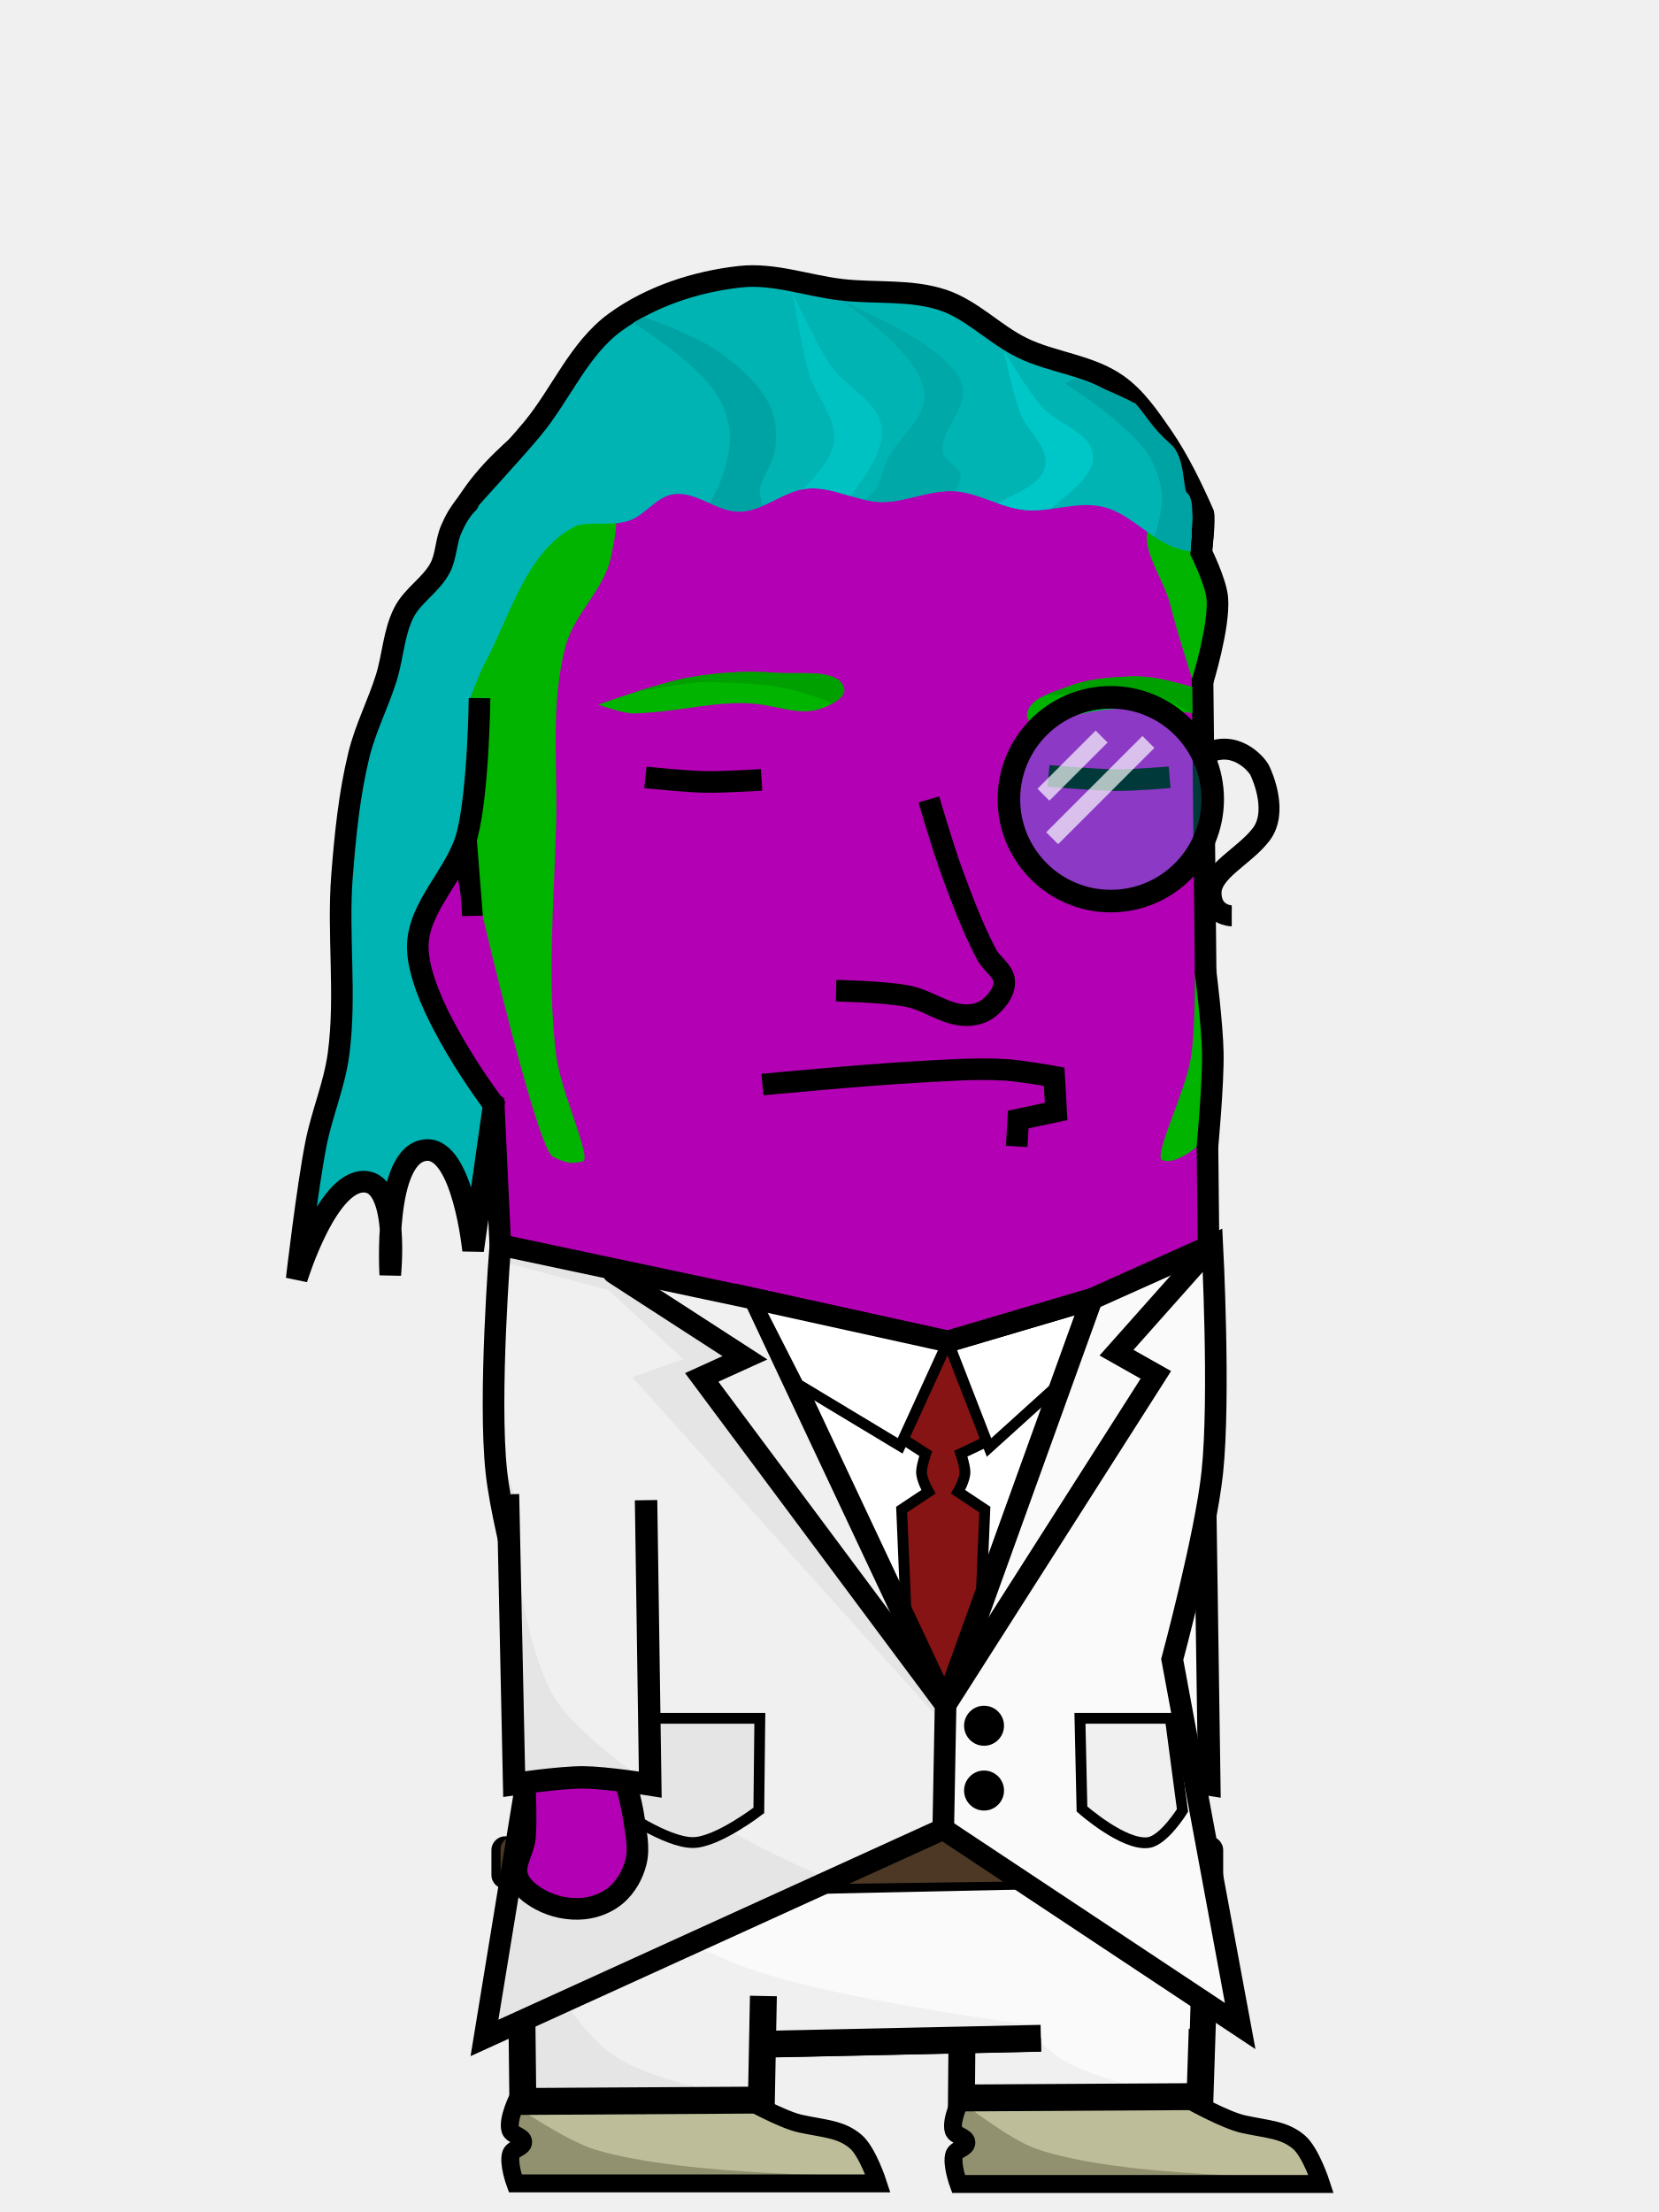
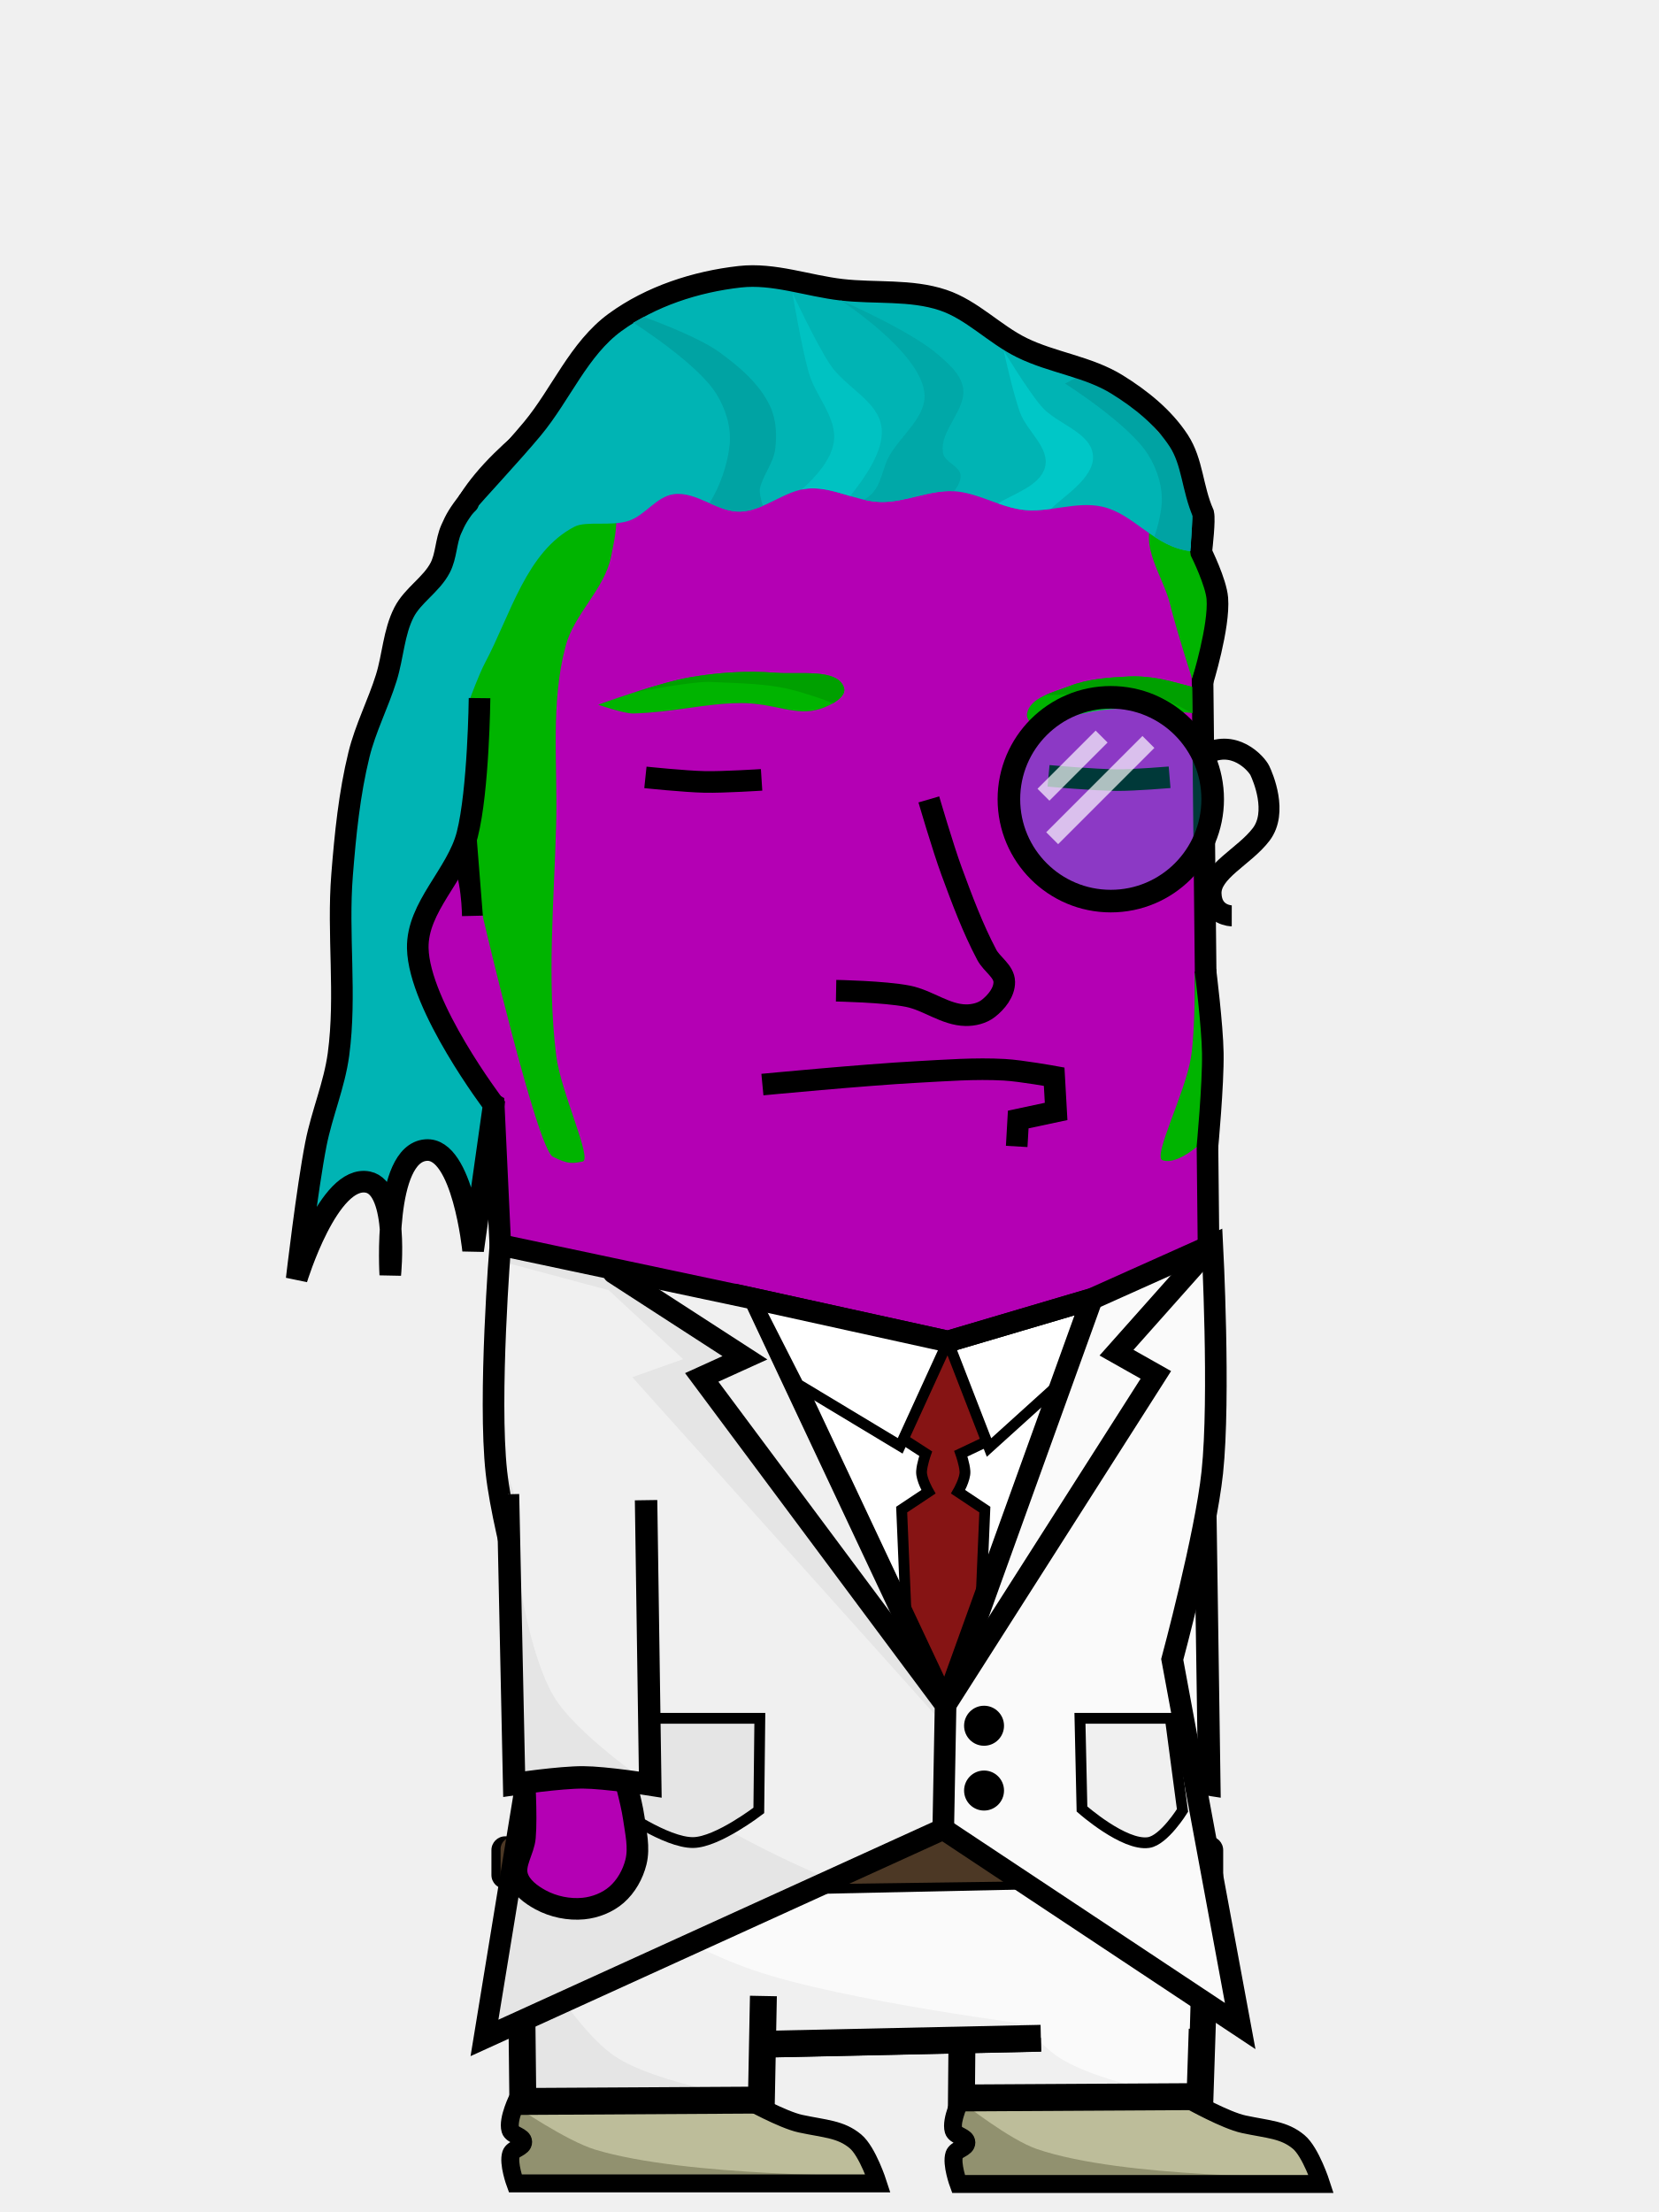
<svg xmlns="http://www.w3.org/2000/svg" width="768" height="1024" viewBox="0 0 203.2 270.933" version="1.1" id="svg8">
  <defs id="defs2" />
  <g id="layer3" style="display:inline;mix-blend-mode:normal">
    <path style="display:inline;fill:#b400b4;fill-opacity:1;stroke:#000000;stroke-width:2.646;stroke-linecap:butt;stroke-linejoin:miter;stroke-miterlimit:4;stroke-dasharray:none;stroke-opacity:1" d="m 144.676,216.625 c 0,0 1.128,3.962 1.418,5.995 0.256,1.798 0.713,3.677 0.277,5.44 -0.374,1.513 -1.208,3 -2.385,4.021 -1.107,0.96 -2.601,1.546 -4.06,1.687 -1.777,0.171 -3.676,-0.224 -5.246,-1.074 -1.182,-0.64 -2.445,-1.581 -2.834,-2.867 -0.47,-1.552 0.781,-3.161 0.925,-4.776 0.236,-2.654 -0.11,-7.994 -0.11,-7.994 z" id="path956-3" />
    <path style="display:inline;fill:#fafafa;fill-opacity:1;stroke:none;stroke-width:2.91;stroke-linecap:butt;stroke-linejoin:miter;stroke-miterlimit:4;stroke-dasharray:none;stroke-opacity:1" d="m 130.695,183.021 0.755,35.496 c 0,0 5.567,-0.725 8.366,-0.714 2.78,0.011 8.305,0.775 8.305,0.775 l -0.513,-34.832" id="path954-7" />
    <path style="display:inline;fill:#f0f0f0;fill-opacity:1;stroke:none;stroke-width:0.265px;stroke-linecap:butt;stroke-linejoin:miter;stroke-opacity:1" d="m 131.45,218.517 -0.755,-35.496 c 0,0 1.626,17.204 5.799,24.475 2.665,4.643 11.627,11.081 11.627,11.081 l -7.548,-1.022 z" id="path1048-6" />
    <path style="display:inline;fill:#4b2c10;fill-opacity:0;stroke:#000000;stroke-width:2.747;stroke-linecap:butt;stroke-linejoin:miter;stroke-miterlimit:4;stroke-dasharray:none;stroke-opacity:1" d="m 130.695,183.021 0.755,35.496 c 0,0 5.623,-0.833 8.454,-0.818 2.755,0.014 8.217,0.879 8.217,0.879 l -0.513,-34.832" id="path966-5" />
  </g>
  <g id="layer1" style="display:inline">
    <path id="path889-7-3" style="display:inline;fill:#b400b4;fill-opacity:0.998;stroke:#000000;stroke-width:2.646;stroke-linecap:butt;stroke-linejoin:miter;stroke-miterlimit:4;stroke-dasharray:none;stroke-opacity:1" d="m 101.53,36.986 c -8.825,-0.006 -16.457,2.137 -24.053,6.754 -6.996,5.578 -15.801,10.919 -20.026,17.542 -0.203,0.8 -0.112,1.714 -0.129,2.573 -0.304,16.104 0.588,48.318 0.588,48.318 -0.026,-1.41 -0.258,-6.793 -2.313,-8.421 -1.315,-1.041 -3.481,-0.779 -5.029,-0.135 -1.802,0.75 -3.289,2.451 -4.013,4.264 -1.571,3.936 -0.877,8.556 -0.056,12.714 0.434,2.196 1.204,4.435 2.58,6.201 2.913,3.736 11.393,8.496 11.393,8.496 l 0.807,17.198 17.74,72.801 h 53.505 l 15.498,-72.801 -0.907,-86.071 c 0.027,-1.139 0.041,-2.619 -0.067,-3.123 -6.272,-7.925 -13.59,-16.092 -21.152,-20.033 -8.668,-4.412 -15.881,-6.269 -24.367,-6.275 z" />
    <path style="display:inline;fill:none;stroke:#000000;stroke-width:2.646;stroke-linecap:butt;stroke-linejoin:miter;stroke-miterlimit:4;stroke-dasharray:none;stroke-opacity:1" d="m 113.767,97.914 c 0,0 1.717,5.884 2.774,8.757 1.284,3.49 2.588,6.995 4.325,10.283 0.614,1.162 2.12,1.997 2.14,3.311 0.02,1.27 -0.964,2.486 -1.969,3.263 -0.756,0.584 -1.793,0.829 -2.749,0.816 -2.48,-0.035 -4.637,-1.832 -7.069,-2.318 -2.888,-0.577 -8.81,-0.681 -8.81,-0.681" id="path942" />
    <path style="fill:none;stroke:#000000;stroke-width:2.646;stroke-linecap:butt;stroke-linejoin:miter;stroke-miterlimit:4;stroke-dasharray:none;stroke-opacity:1" d="m 79.052,95.216 c 0,0 4.844,0.509 7.275,0.558 2.319,0.046 6.955,-0.254 6.955,-0.254" id="path943" />
    <path style="fill:none;stroke:#000000;stroke-width:2.646;stroke-linecap:butt;stroke-linejoin:miter;stroke-miterlimit:4;stroke-dasharray:none;stroke-opacity:1" d="m 128.429,95.026 c 0,0 5.611,0.515 8.425,0.526 2.138,0.009 6.403,-0.348 6.403,-0.348" id="path945" />
  </g>
  <g id="layer11" style="display:inline">
    <path style="fill:none;stroke:#000000;stroke-width:2.646;stroke-linecap:butt;stroke-linejoin:miter;stroke-miterlimit:4;stroke-dasharray:none;stroke-opacity:1" d="m 93.382,132.843 c 0,0 12.547,-1.199 18.838,-1.536 3.598,-0.193 7.209,-0.48 10.806,-0.278 2.047,0.115 6.091,0.847 6.091,0.847 l 0.24,4.256 -4.64,0.989 -0.189,3.298" id="path947" />
  </g>
  <g id="layer9" style="display:inline">
    <path style="fill:#fafafa;fill-opacity:1;stroke:none;stroke-width:3.296;stroke-linecap:butt;stroke-linejoin:miter;stroke-miterlimit:4;stroke-dasharray:none;stroke-opacity:1" d="m 117.854,246.658 -0.093,10.308 29.219,-0.168 0.683,-20.84" id="path2571" />
    <path id="path999-3" style="display:inline;fill:#f0f0f0;fill-opacity:1;stroke:none;stroke-width:0.265px;stroke-linecap:butt;stroke-linejoin:miter;stroke-opacity:1" d="m 123.02,244.804 -5.08,1.824 -0.178,10.338 26.955,-0.155 c -4.089,-0.769 -11.57,-2.442 -15.229,-4.958 -2.134,-1.468 -4.468,-4.276 -6.468,-7.049 z" />
    <path style="display:inline;fill:#bdbd9a;fill-opacity:1;stroke:none;stroke-width:2.197;stroke-linecap:butt;stroke-linejoin:miter;stroke-miterlimit:4;stroke-dasharray:none;stroke-opacity:1" d="m 117.761,256.965 c 0,0 -1.35,2.667 -0.963,3.974 0.204,0.689 1.558,0.763 1.567,1.482 0.009,0.697 -1.261,0.815 -1.482,1.476 -0.385,1.152 0.518,3.607 0.518,3.607 h 44.419 c 0,0 -1.26,-3.906 -2.755,-5.154 -1.81,-1.511 -3.706,-1.517 -6.732,-2.166 -2.209,-0.474 -6.532,-2.888 -6.532,-2.888 z" id="path1070-9-3" />
    <path style="display:inline;fill:#91916f;fill-opacity:1;stroke:none;stroke-width:0.265px;stroke-linecap:butt;stroke-linejoin:miter;stroke-opacity:1" d="m 117.479,267.395 42.782,-0.762 c 0,0 -22.704,0.199 -33.244,-3.406 -3.355,-1.148 -9.03,-5.624 -9.03,-5.624 z" id="path999-36-3" />
    <path style="display:inline;fill:none;fill-opacity:1;stroke:#000000;stroke-width:2.197;stroke-linecap:butt;stroke-linejoin:miter;stroke-miterlimit:4;stroke-dasharray:none;stroke-opacity:1" d="m 117.761,256.965 c 0,0 -1.35,2.667 -0.963,3.974 0.204,0.689 1.558,0.763 1.567,1.482 0.009,0.697 -1.261,0.815 -1.482,1.476 -0.385,1.152 0.518,3.607 0.518,3.607 h 44.419 c 0,0 -1.26,-3.906 -2.755,-5.154 -1.81,-1.511 -3.706,-1.517 -6.732,-2.166 -2.209,-0.474 -6.532,-2.888 -6.532,-2.888 z" id="path904" />
    <path style="fill:none;fill-opacity:1;stroke:#000000;stroke-width:3.296;stroke-linecap:butt;stroke-linejoin:miter;stroke-miterlimit:4;stroke-dasharray:none;stroke-opacity:1" d="m 117.854,246.658 -0.093,10.308 29.219,-0.168 0.683,-20.84" id="path935" />
  </g>
  <g id="layer8" style="display:inline">
    <path style="fill:none;stroke:#000000;stroke-width:3.296;stroke-linecap:butt;stroke-linejoin:miter;stroke-miterlimit:4;stroke-dasharray:none;stroke-opacity:1" d="m 127.487,249.644 -32.756,0.707" id="path2536" />
    <path style="fill:#fafafa;fill-opacity:1;stroke:none;stroke-width:0.33;stroke-linecap:butt;stroke-linejoin:miter;stroke-miterlimit:4;stroke-dasharray:none;stroke-opacity:1" d="m 64.117,247.085 -0.871,-15.977 83.029,-1.801 -0.537,19.172 -19.307,1.165 -32.217,0.707 z" id="path2546" />
    <path style="display:inline;fill:#f0f0f0;fill-opacity:1;stroke:none;stroke-width:0.265px;stroke-linecap:butt;stroke-linejoin:miter;stroke-opacity:1" d="m 64.117,247.085 30.615,3.265 32.756,-0.707 -0.234,-1.513 c 0,0 -23.767,-2.973 -35.018,-6.829 -9.813,-3.363 -27.777,-14.031 -27.777,-14.031 z" id="path999-3-6" />
    <path style="fill:none;stroke:#000000;stroke-width:3.268;stroke-linecap:butt;stroke-linejoin:miter;stroke-miterlimit:4;stroke-dasharray:none;stroke-opacity:1" d="m 94.732,250.351 32.756,-0.707" id="path2550" />
    <path style="fill:none;fill-opacity:1;stroke:#000000;stroke-width:3.296;stroke-linecap:butt;stroke-linejoin:miter;stroke-miterlimit:4;stroke-dasharray:none;stroke-opacity:1" d="m 147.75,237.065 -0.088,-7.759 -84.416,1.801 0.625,10.907" id="path2528" />
    <rect style="fill:#000000;fill-opacity:1;stroke:none;stroke-width:1.117;stroke-miterlimit:4;stroke-dasharray:none;stroke-opacity:1" id="rect2526" width="89.629" height="6.423" x="60.191" y="224.92" ry="1.696" rx="1.676" />
    <path id="rect906" style="fill:#4c3825;fill-opacity:1;stroke:none;stroke-width:1.117;stroke-miterlimit:4;stroke-dasharray:none;stroke-opacity:1" d="m 62.949,224.955 h 84.113 c 0.905,0 1.634,0.678 1.634,1.52 v 1.578 c 0,0.842 -0.729,2.078 -1.634,2.09 l -84.113,1.14 c -0.905,0.012 -1.634,-0.678 -1.634,-1.52 v -3.288 c 0,-0.842 0.729,-1.52 1.634,-1.52 z" />
  </g>
  <g id="layer10" style="display:inline">
    <path style="fill:#bdbd9a;fill-opacity:1;stroke:none;stroke-width:2.197;stroke-linecap:butt;stroke-linejoin:miter;stroke-miterlimit:4;stroke-dasharray:none;stroke-opacity:1" d="m 63.474,256.893 c 0,0 -1.35,2.667 -0.963,3.974 0.204,0.689 1.558,0.763 1.567,1.482 0.009,0.697 -1.261,0.815 -1.482,1.476 -0.385,1.152 0.518,3.607 0.518,3.607 h 44.419 c 0,0 -1.26,-3.906 -2.755,-5.154 -1.81,-1.511 -3.706,-1.517 -6.732,-2.166 -2.209,-0.474 -6.532,-2.888 -6.532,-2.888 z" id="path1070-9" />
    <path style="display:inline;fill:#91916f;fill-opacity:1;stroke:none;stroke-width:0.265px;stroke-linecap:butt;stroke-linejoin:miter;stroke-opacity:1" d="m 63.113,267.432 44.303,-0.939 c 0,0 -23.479,0.165 -34.538,-3.207 -3.482,-1.062 -9.589,-5.23 -9.589,-5.23 z" id="path999-36" />
    <path style="fill:#f0f0f0;fill-opacity:1;stroke:none;stroke-width:3.296;stroke-linecap:butt;stroke-linejoin:miter;stroke-miterlimit:4;stroke-dasharray:none;stroke-opacity:1" d="m 63.815,237.079 0.223,20.314 29.219,-0.168 0.247,-12.749" id="path2571-1" />
    <path style="fill:none;fill-opacity:1;stroke:#000000;stroke-width:2.197;stroke-linecap:butt;stroke-linejoin:miter;stroke-miterlimit:4;stroke-dasharray:none;stroke-opacity:1" d="m 63.474,256.893 c 0,0 -1.35,2.667 -0.963,3.974 0.204,0.689 1.558,0.763 1.567,1.482 0.009,0.697 -1.261,0.815 -1.482,1.476 -0.385,1.152 0.518,3.607 0.518,3.607 h 44.419 c 0,0 -1.26,-3.906 -2.755,-5.154 -1.81,-1.511 -3.706,-1.517 -6.732,-2.166 -2.209,-0.474 -6.532,-2.888 -6.532,-2.888 z" id="path902" />
    <path style="display:inline;fill:#e5e5e5;fill-opacity:1;stroke:none;stroke-width:0.265px;stroke-linecap:butt;stroke-linejoin:miter;stroke-opacity:1" d="m 63.474,256.893 29.783,0.331 c 0,0 -12.876,-1.883 -18.056,-5.445 -5.107,-3.512 -11.385,-14.701 -11.385,-14.701 z" id="path999" />
    <path style="fill:none;fill-opacity:1;stroke:#000000;stroke-width:3.296;stroke-linecap:butt;stroke-linejoin:miter;stroke-miterlimit:4;stroke-dasharray:none;stroke-opacity:1" d="m 63.815,237.079 0.223,20.314 29.219,-0.168 0.247,-12.749" id="path946" />
  </g>
  <g id="layer7" style="display:inline">
    <path style="display:inline;fill:#ffffff;fill-opacity:1;stroke:none;stroke-width:2.646;stroke-linecap:butt;stroke-linejoin:miter;stroke-miterlimit:4;stroke-dasharray:none;stroke-opacity:1" d="m 92.431,159.097 23.386,49.713 17.922,-49.713 -17.635,5.212 z" id="path1065" />
    <path id="path917" style="fill:#861414;fill-opacity:1;stroke:#000000;stroke-width:5;stroke-linecap:butt;stroke-linejoin:miter;stroke-miterlimit:4;stroke-dasharray:none;stroke-opacity:1" d="m 438.818,621.008 -30.18,28.982 8.086,15.336 11.811,7.633 c 0,0 -1.711,4.829 -1.92,8.191 -0.223,3.583 3.178,9.441 3.178,9.441 l -12.383,8.244 4.129,98.055 15.123,21.828 15.123,-21.828 4.131,-98.055 -12.385,-8.244 c 0,0 3.402,-5.859 3.18,-9.441 -0.209,-3.363 -1.922,-8.191 -1.922,-8.191 L 460.912,665.326 469,649.99 Z" transform="scale(0.2645833)" />
    <path id="path993" style="display:inline;fill:#f0f0f0;fill-opacity:1;stroke:none;stroke-width:10;stroke-linecap:butt;stroke-linejoin:miter;stroke-miterlimit:4;stroke-dasharray:none;stroke-opacity:1" d="m 231.61,576.333 -1.801,105.246 22.237,92.224 -27.763,151.613 212.379,-78.696 1.073,-57.52 -88.388,-187.89 z" transform="scale(0.2645833)" />
    <path id="path1063" style="display:inline;fill:#fafafa;fill-opacity:1;stroke:none;stroke-width:10;stroke-linecap:butt;stroke-linejoin:miter;stroke-miterlimit:4;stroke-dasharray:none;stroke-opacity:1" d="m 559.458,576.333 -47.986,24.977 -73.737,187.89 -1.073,57.52 137.458,91.193 -31.452,-169.71 c 0,0 15.684,-57.234 18.548,-86.624 3.402,-34.921 -1.758,-105.246 -1.758,-105.246 z" transform="scale(0.2645833)" />
    <path id="path1020" style="fill:#e5e5e5;fill-opacity:1;stroke:none;stroke-width:1px;stroke-linecap:butt;stroke-linejoin:miter;stroke-opacity:1" d="m 231.61,576.333 2.873,8.258 47.298,12.676 34.466,31.911 -23.529,8.359 145.164,161.876 -0.147,-10.212 -88.388,-187.89 z" transform="scale(0.2645833)" />
    <path style="fill:#ffffff;fill-opacity:1;stroke:#000000;stroke-width:1.323;stroke-linecap:butt;stroke-linejoin:miter;stroke-miterlimit:4;stroke-dasharray:none;stroke-opacity:1" d="m 116.104,164.308 5.035,12.987 8.72,-7.887 3.88,-10.311 z" id="path913" />
    <path id="path1009" style="fill:#fafafa;fill-opacity:1;stroke:none;stroke-width:0.265px;stroke-linecap:butt;stroke-linejoin:miter;stroke-opacity:1" d="m 148.488,152.488 -14.749,6.609 -17.922,49.713 25.755,-40.409 -4.818,-2.719" />
    <path id="path1005" style="fill:#f0f0f0;fill-opacity:1;stroke:none;stroke-width:0.265px;stroke-linecap:butt;stroke-linejoin:miter;stroke-opacity:1" d="m 61.28,152.488 31.151,6.609 23.386,49.713 -29.867,-40.099 5.287,-2.401 -16.077,-10.406" />
    <path style="display:inline;fill:none;fill-opacity:1;stroke:#000000;stroke-width:2.646;stroke-linecap:butt;stroke-linejoin:miter;stroke-miterlimit:4;stroke-dasharray:none;stroke-opacity:1" d="m 92.431,159.097 23.386,49.713 17.922,-49.713 -17.635,5.212 z" id="path1036" />
    <path style="display:inline;fill:none;stroke:#000000;stroke-width:2.646;stroke-linecap:round;stroke-linejoin:miter;stroke-miterlimit:4;stroke-dasharray:none;stroke-opacity:1" d="m 75.161,155.902 16.077,10.406 -5.287,2.401 29.867,40.099 -0.284,15.219" id="path1067" />
    <path style="display:inline;fill:none;stroke:#000000;stroke-width:2.646;stroke-linecap:butt;stroke-linejoin:miter;stroke-miterlimit:4;stroke-dasharray:none;stroke-opacity:1" d="m 148.488,152.488 -11.734,13.192 4.818,2.719 -25.755,40.409" id="path1069" />
    <ellipse style="display:inline;fill:#000000;fill-opacity:1;stroke:none;stroke-width:3.305;stroke-miterlimit:4;stroke-dasharray:none;stroke-opacity:1" id="path1071" cx="120.53" cy="211.375" rx="2.445" ry="2.451" />
    <path style="fill:#ffffff;fill-opacity:1;stroke:#000000;stroke-width:1.323;stroke-linecap:butt;stroke-linejoin:miter;stroke-miterlimit:4;stroke-dasharray:none;stroke-opacity:1" d="m 116.104,164.308 -5.846,12.784 -12.499,-7.527 -5.328,-10.468 z" id="path911" />
    <path style="display:inline;fill:#e5e5e5;fill-opacity:1;stroke:none;stroke-width:0.265px;stroke-linecap:butt;stroke-linejoin:miter;stroke-opacity:1" d="M 59.342,249.612 100.284,229.607 c 0,0 -15.721,-6.615 -21.179,-12.8 -10.088,-11.432 -18.608,-41.784 -18.608,-41.784 0,0 0.046,3.557 0.306,5.311 1.226,8.276 5.884,24.401 5.884,24.401 z" id="path995" />
    <path style="display:inline;fill:none;fill-opacity:1;stroke:#000000;stroke-width:2.646;stroke-linecap:butt;stroke-linejoin:miter;stroke-miterlimit:4;stroke-dasharray:none;stroke-opacity:1" d="m 61.28,152.488 c 0,0 -1.493,18.619 -0.477,27.846 0.916,8.316 5.884,24.401 5.884,24.401 l -7.346,44.877 56.192,-25.584 36.369,24.128 -8.322,-44.903 c 0,0 4.085,-15.15 4.907,-22.919 0.977,-9.231 0,-27.846 0,-27.846 l -14.749,6.609 -17.635,5.212 -23.673,-5.212 z" id="path991" />
    <ellipse style="display:inline;fill:#000000;fill-opacity:1;stroke:none;stroke-width:3.305;stroke-miterlimit:4;stroke-dasharray:none;stroke-opacity:1" id="ellipse909" cx="120.53" cy="219.312" rx="2.445" ry="2.451" />
    <path style="fill:#e5e5e5;fill-opacity:1;stroke:#000000;stroke-width:1.323;stroke-linecap:butt;stroke-linejoin:miter;stroke-miterlimit:4;stroke-dasharray:none;stroke-opacity:1" d="m 75.402,210.464 h 17.665 l -0.126,11.285 c 0,0 -5.043,3.881 -8.02,3.933 -3.349,0.058 -9.171,-4.108 -9.171,-4.108 z" id="path906" />
    <path style="fill:#f0f0f0;fill-opacity:1;stroke:#000000;stroke-width:1.323;stroke-linecap:butt;stroke-linejoin:miter;stroke-miterlimit:4;stroke-dasharray:none;stroke-opacity:1" d="m 132.277,210.464 h 11.064 l 1.497,11.285 c 0,0 -2.269,3.656 -4.157,3.933 -3.012,0.442 -8.156,-4.108 -8.156,-4.108 z" id="path908" />
  </g>
  <g id="layer2" style="display:inline">
    <path style="fill:#b400b4;fill-opacity:1;stroke:#000000;stroke-width:2.646;stroke-linecap:butt;stroke-linejoin:miter;stroke-miterlimit:4;stroke-dasharray:none;stroke-opacity:1" d="m 76.201,216.625 c 0,0 1.128,3.962 1.418,5.995 0.256,1.798 0.713,3.677 0.277,5.44 -0.374,1.513 -1.208,3 -2.385,4.021 -1.107,0.96 -2.601,1.546 -4.06,1.687 -1.777,0.171 -3.676,-0.224 -5.246,-1.074 -1.182,-0.64 -2.445,-1.581 -2.834,-2.867 -0.47,-1.552 0.781,-3.161 0.925,-4.776 0.236,-2.654 -0.11,-7.994 -0.11,-7.994 z" id="path956" />
    <path style="fill:#f0f0f0;fill-opacity:1;stroke:none;stroke-width:2.91;stroke-linecap:butt;stroke-linejoin:miter;stroke-miterlimit:4;stroke-dasharray:none;stroke-opacity:1" d="m 62.22,183.021 0.755,35.496 c 0,0 5.567,-0.725 8.366,-0.714 2.78,0.011 8.305,0.775 8.305,0.775 l -0.513,-34.832" id="path954" />
    <path style="display:inline;fill:#e5e5e5;fill-opacity:1;stroke:none;stroke-width:0.265px;stroke-linecap:butt;stroke-linejoin:miter;stroke-opacity:1" d="m 62.975,218.517 -0.755,-35.496 c 0,0 1.329,17.372 5.553,24.664 2.692,4.648 11.873,10.892 11.873,10.892 l -8.439,-0.813 z" id="path1048" />
    <path style="fill:none;fill-opacity:1;stroke:#000000;stroke-width:2.747;stroke-linecap:butt;stroke-linejoin:miter;stroke-miterlimit:4;stroke-dasharray:none;stroke-opacity:1" d="m 62.22,183.021 0.755,35.496 c 0,0 5.623,-0.833 8.454,-0.818 2.755,0.014 8.217,0.879 8.217,0.879 l -0.513,-34.832" id="path967" />
  </g>
  <g id="layer5" style="display:inline">
    <path id="path871" style="display:inline;fill:#00b400;fill-opacity:1;stroke-width:1" d="m 221.243,233.759 c -3.029,5.26 -4.651,6.804 -6.342,11.708 -5.575,16.173 -6.687,41.017 -7.226,61.726 -0.683,26.264 5.084,78.653 5.084,78.653 l 7.979,2.85 2.855,35.982 c 0,0 25.051,107.197 32.342,110.808 7.292,3.612 9.054,3.095 13.761,2.22 4.707,-0.875 -10.163,-32.339 -12.216,-49.069 -4.349,-35.447 -0.966,-71.437 -0.016,-107.137 0.733,-27.545 -2.728,-55.931 4.408,-82.545 4,-14.92 17.977,-26.158 21.01,-41.304 1.931,-9.64 5.292,-23.067 -2.219,-29.412 -15.196,-12.837 -37.653,5.348 -59.422,5.52 z" transform="scale(0.2645833)" />
    <path id="path924" style="display:inline;fill:none;fill-opacity:1;stroke:#000000;stroke-width:2.646;stroke-miterlimit:4;stroke-dasharray:none;stroke-opacity:1" d="m 57.66,61.033 c -0.319,0.393 -0.779,1.789 -0.992,2.736 -1.109,4.935 -1.386,10.049 -1.43,15.106 -0.071,8.124 1.874,24.301 1.874,24.301" />
    <path style="display:inline;fill:#00b400;fill-opacity:1;stroke:none;stroke-width:0.271px;stroke-linecap:butt;stroke-linejoin:miter;stroke-opacity:1" d="m 73.271,86.315 c 0,0 7.371,-2.689 11.268,-3.358 3.436,-0.59 7.002,-0.828 10.49,-0.55 2.853,0.228 7.535,-0.571 8.337,1.802 0.387,1.145 -1.559,2.171 -2.849,2.598 -3.082,1.02 -5.557,-0.726 -9.871,-0.688 -4.37,0.039 -7.966,1.11 -13.064,1.271 -1.132,0.036 -4.311,-1.076 -4.311,-1.076 z" id="path897" />
    <path id="path899" style="display:inline;fill:#00b400;fill-opacity:1;stroke:none;stroke-width:0.291px;stroke-linecap:butt;stroke-linejoin:miter;stroke-opacity:1" d="m 138.255,82.862 c -2.438,0.128 -4.957,0.276 -7.231,1.163 -1.95,0.761 -4.956,1.393 -5.237,3.468 -0.082,0.602 0.674,1.509 1.197,1.374 3.713,-0.959 5.941,-1.733 9.004,-1.998 3.342,-0.289 5.466,0.125 10.053,0.459 l -0.03,-3.195 c -1.958,-0.508 -3.13,-0.877 -4.734,-1.106 -0.999,-0.143 -2.014,-0.217 -3.022,-0.164 z" />
    <path id="path1301" style="display:inline;fill:#00a000;fill-opacity:1;stroke:none;stroke-width:0.291px;stroke-linecap:butt;stroke-linejoin:miter;stroke-opacity:1" d="m 92.401,82.293 c -2.636,-0.023 -5.286,0.222 -7.863,0.665 -1.835,0.315 -4.427,1.077 -6.67,1.796 0.239,-0.044 6.876,-1.274 8.962,-1.234 3.865,0.2 7.608,0.131 11.303,1.284 1.097,0.342 2.489,0.725 3.854,1.351 0.897,-0.512 1.63,-1.202 1.379,-1.945 -0.802,-2.373 -5.485,-1.574 -8.337,-1.802 -0.872,-0.07 -1.749,-0.107 -2.628,-0.115 z" />
    <path id="path1330" style="display:inline;fill:#00a000;fill-opacity:1;stroke:none;stroke-width:0.291px;stroke-linecap:butt;stroke-linejoin:miter;stroke-opacity:1" d="m 139.012,82.845 c -0.252,-0.002 -0.505,0.003 -0.757,0.017 -2.438,0.128 -4.957,0.275 -7.231,1.163 -0.615,0.24 -1.334,0.472 -2.041,0.735 -0.273,0.114 -0.543,0.221 -0.809,0.321 -8e-4,2.64e-4 -0.001,7.93e-4 -0.002,0.001 -0.034,0.015 -0.066,0.031 -0.099,0.046 3.274,0.077 9.736,-1.128 12.829,-0.163 1.453,0.453 3.268,1.357 5.037,2.353 1.8e-4,1.3e-5 2.7e-4,-1.3e-5 5.3e-4,0 0.035,0.003 0.065,0.005 0.1,0.008 l -0.03,-3.195 c -1.224,-0.318 -2.14,-0.58 -3.047,-0.789 -0.181,-0.042 -0.362,-0.081 -0.545,-0.119 -0.366,-0.075 -0.74,-0.141 -1.141,-0.198 -0.223,-0.032 -0.447,-0.059 -0.671,-0.084 -0.069,-0.007 -0.138,-0.013 -0.207,-0.02 -0.163,-0.016 -0.327,-0.029 -0.491,-0.04 -0.072,-0.005 -0.144,-0.01 -0.216,-0.014 -0.227,-0.012 -0.454,-0.021 -0.681,-0.023 z" />
-     <path id="path912" style="display:inline;fill:#00b400;fill-opacity:1;stroke:none;stroke-width:2.646;stroke-linecap:butt;stroke-linejoin:miter;stroke-miterlimit:4;stroke-dasharray:none;stroke-opacity:1" d="m 145.458,64.96 c 0,0 -3.033,-2.202 -4.096,-1.249 -2.612,2.344 1.14,6.932 1.967,10.343 0.745,3.071 2.691,9.089 2.691,9.089 l 3.235,-9.875 c 0,0 -1.185,-4.497 -2.316,-6.5 -0.383,-0.678 -1.481,-1.808 -1.481,-1.808 z" />
+     <path id="path912" style="display:inline;fill:#00b400;fill-opacity:1;stroke:none;stroke-width:2.646;stroke-linecap:butt;stroke-linejoin:miter;stroke-miterlimit:4;stroke-dasharray:none;stroke-opacity:1" d="m 145.3,62.913 c 0,0 -3.192,-0.313 -3.938,0.799 -1.957,2.913 1.14,6.932 1.967,10.343 0.745,3.071 2.691,9.089 2.691,9.089 l 3.235,-9.875 c 0,0 -1.665,-4.617 -2.552,-6.905 -0.449,-1.158 -1.402,-3.451 -1.402,-3.451 z" />
    <path id="path918" style="display:inline;fill:#00b400;fill-opacity:1;stroke:none;stroke-width:2.646;stroke-linecap:butt;stroke-linejoin:miter;stroke-miterlimit:4;stroke-dasharray:none;stroke-opacity:1" d="m 145.867,129.545 c -0.688,4.289 -4.68,12.094 -3.499,12.552 1.181,0.458 2.951,-0.603 4.078,-1.516 0.69,-0.559 0.398,-0.072 1.428,-2.249 v -2.6e-4 -2.5e-4 c 0,0 1.44,-6.335 1.202,-9.528 -0.25,-3.346 -2.727,-9.689 -2.727,-9.689 0,0 0.069,6.993 -0.482,10.43 z" />
-     <path style="display:inline;fill:none;stroke:#000000;stroke-width:2.646;stroke-linecap:butt;stroke-linejoin:miter;stroke-miterlimit:4;stroke-dasharray:none;stroke-opacity:1" d="m 147.372,64.852 -0.241,2.802 c 0,0 1.813,3.652 1.973,5.636 0.277,3.452 -1.822,10.227 -1.822,10.227" id="path921" />
+     <path style="display:inline;fill:none;stroke:#000000;stroke-width:2.646;stroke-linecap:butt;stroke-linejoin:miter;stroke-miterlimit:4;stroke-dasharray:none;stroke-opacity:1" d="m 146.36,62.61 0.771,5.044 c 0,0 1.813,3.652 1.973,5.636 0.277,3.452 -1.822,10.227 -1.822,10.227" id="path921" />
    <path style="display:inline;fill:none;stroke:#000000;stroke-width:2.646;stroke-linecap:butt;stroke-linejoin:miter;stroke-miterlimit:4;stroke-dasharray:none;stroke-opacity:1" d="m 147.645,118.84 c 0,0 0.851,6.75 0.904,10.145 0.061,3.878 -0.67,11.617 -0.67,11.617" id="path923" />
  </g>
  <g id="layer6" style="display:inline">
    <g id="g908" transform="translate(-107.378,-48.33438)">
      <g id="g890" transform="translate(102.6724,39.75834)">
        <path style="fill:none;stroke:#000000;stroke-width:2.565;stroke-linecap:butt;stroke-linejoin:miter;stroke-miterlimit:4;stroke-dasharray:none;stroke-opacity:1" d="m 152.097,101.09 c 3.716,-2.212 6.527,1.054 6.914,1.857 0.386,0.803 2.239,5.113 0.165,7.834 -2.075,2.721 -6.209,4.502 -6.137,7.235 0.072,2.733 2.536,2.736 2.536,2.736" id="path886" />
        <circle style="opacity:1;fill:#00ffff;fill-opacity:0.225;stroke:#000000;stroke-width:2.766;stroke-linejoin:round;stroke-miterlimit:4;stroke-dasharray:none;paint-order:normal" id="circle888" cx="140.759" cy="106.466" r="12.48" />
      </g>
      <path style="fill:#ffffff;fill-opacity:1;stroke:#ffffff;stroke-width:2.065;stroke-linecap:butt;stroke-linejoin:miter;stroke-miterlimit:4;stroke-dasharray:none;stroke-opacity:0.683" d="m 235.184,145.674 7.123,-7.123" id="path892" />
      <path style="fill:#ffffff;fill-opacity:1;stroke:#ffffff;stroke-width:2.065;stroke-linecap:butt;stroke-linejoin:miter;stroke-miterlimit:4;stroke-dasharray:none;stroke-opacity:0.683" d="M 236.252,151 248.039,139.212" id="path894" />
    </g>
  </g>
  <g id="layer4" style="display:inline">
    <path id="path1015" style="display:inline;fill:#00b4b4;fill-opacity:1;stroke-width:1" d="m 373.5,131.844 c -17.203,-0.011 -35.303,-2.914 -50.745,1.285 -15.442,4.199 -28.226,15.499 -43.032,24.213 -26.611,15.661 -43.844,53.25 -58.111,76.441 0.012,1.557 -2.186,3.454 -4.408,5.34 l -0.019,-0.045 -0.043,-7.465 c -5.045,6.664 -5.624,8.044 -8.324,12.141 -3.44,5.219 -0.369,13.374 -3.428,18.826 -4.341,7.738 -13.963,13.192 -18.371,20.891 -5.308,9.27 -6.14,19.197 -10.492,28.953 -5.967,13.374 -6.879,26.714 -10.945,40.783 -4.552,15.751 -0.602,37.198 -3.17,53.391 -4.275,26.961 -7.282,51.526 -7.792,78.82 -0.419,22.418 -12.627,40.962 -13.836,63.352 -0.781,14.468 -3.449,43.328 -3.449,43.328 0,0 14.783,-48.529 32.98,-44.869 7.05,1.418 9.665,11.708 10.512,21.85 1.029,-16.109 4.671,-35.732 16.355,-36.672 17.052,-1.371 21.83,46.447 21.83,46.447 l 9.549,-67.52 c 0,0 -35.352,-45.537 -36.6,-72.613 -0.872,-18.92 16.546,-34.419 20.799,-52.875 4.701,-20.404 4.904,-62.625 4.904,-62.625 0,0 4.087,-11.155 6.871,-16.38 11.832,-22.204 19.112,-51.558 41.493,-63.053 5.29,-2.717 17.063,-0.032 25.023,-2.68 7.632,-2.538 12.788,-11.182 20.752,-12.312 10.565,-1.499 20.325,8.421 30.989,8.03 11.1,-0.406 20.48,-9.906 31.56,-10.693 11.313,-0.804 22.106,6.04 33.445,6.254 11.343,0.214 22.34,-5.632 33.666,-4.99 11.166,0.634 21.302,7.424 32.419,8.641 11.984,1.312 24.346,-4.056 36.133,-1.53 15.029,3.22 24.016,18.657 41.225,20.655 -0.189,-7.323 2.622,-23.714 -1.645,-26.885 C 547.525,226.74 548.875,211.618 542,205.619 529.555,194.76 529.351,187.699 517.241,179.447 505.131,171.195 482.533,166.555 469.918,160.338 453.02,152.009 436.124,141.288 420.734,137.45 405.344,133.612 373.5,131.854 373.5,131.844 v -2e-5 z M 180.826,569.078 c -0.727,11.377 -0.162,21.016 -0.162,21.016 0,0 1.046,-10.427 0.162,-21.016 z" transform="scale(0.2645833)" />
    <path id="path1116" style="display:inline;fill:none;fill-opacity:1;stroke:#000000;stroke-width:2.646;stroke-miterlimit:4;stroke-dasharray:none;stroke-opacity:1" d="m 57.452,61.281 c -1.335,1.763 -1.62,2.268 -2.18,3.534 -0.664,1.5 -0.603,3.276 -1.362,4.73 -1.084,2.077 -3.361,3.372 -4.428,5.457 -1.262,2.467 -1.343,5.379 -2.17,8.023 -0.993,3.176 -2.553,6.174 -3.346,9.406 -1.18,4.81 -1.671,9.776 -2.065,14.713 -0.584,7.306 0.534,14.719 -0.44,21.983 -0.502,3.741 -2.036,7.277 -2.765,10.98 -1.075,5.469 -2.36,16.553 -2.36,16.553 0,0 3.911,-12.84 8.726,-11.872 3.813,0.767 2.739,11.341 2.739,11.341 0,0 -0.905,-14.839 4.37,-15.263 4.512,-0.363 5.776,12.289 5.776,12.289 l 2.527,-17.865 c 0,0 -9.157,-12.058 -9.303,-19.155 -0.104,-5.055 4.807,-9.008 6.06,-13.906 1.386,-5.421 1.505,-16.72 1.505,-16.72" />
-     <path id="path884" style="display:inline;fill:none;fill-opacity:1;stroke:#000000;stroke-width:2.646;stroke-miterlimit:4;stroke-dasharray:none;stroke-opacity:1" d="m 147.131,67.653 c 0.087,-0.824 0.439,-3.906 0.26,-4.742 -1.371,-3.114 -3.042,-6.588 -5.093,-9.559 -1.576,-2.283 -3.207,-4.674 -5.481,-6.265 -3.412,-2.387 -7.913,-2.669 -11.652,-4.502 -3.38,-1.657 -6.099,-4.641 -9.669,-5.832 -3.941,-1.315 -8.273,-0.789 -12.401,-1.263 -4.168,-0.478 -8.315,-2.062 -12.484,-1.594 -5.385,0.604 -10.891,2.389 -15.269,5.582 -4.445,3.243 -6.619,8.798 -10.132,13.033 -2.492,3.003 -7.51,8.367 -7.758,8.769" />
+     <path id="path930" style="display:inline;fill:#00a3a3;fill-opacity:1;stroke:none;stroke-width:1.094px;stroke-linecap:butt;stroke-linejoin:miter;stroke-opacity:1" d="m 497.992,174.926 -4.924,2.654 c 0,0 29.413,18.564 38.379,32.807 4.326,6.871 7.035,15.456 6.266,23.539 -0.429,4.508 -1.616,9.62 -3.328,14.531 4.953,3.238 10.308,5.947 16.855,6.707 -0.189,-7.323 2.622,-23.714 -1.645,-26.885 -2.071,-1.539 -0.721,-16.661 -7.596,-22.66 -8.624,-7.525 -11.373,-13.226 -16.275,-18.764 -11.61,-6.18 -27.732,-11.93 -27.732,-11.93 z" transform="scale(0.2645833)" />
+     <path id="path884" style="display:inline;fill:none;fill-opacity:1;stroke:#000000;stroke-width:2.646;stroke-miterlimit:4;stroke-dasharray:none;stroke-opacity:1" d="m 147.131,67.653 c 0.087,-0.824 0.439,-3.906 0.26,-4.742 -1.371,-3.114 -1.299,-6.308 -3.02,-8.942 -1.863,-2.851 -4.657,-5.09 -7.554,-6.881 -3.542,-2.19 -7.913,-2.669 -11.652,-4.502 -3.38,-1.657 -6.099,-4.641 -9.669,-5.832 -3.941,-1.315 -8.273,-0.789 -12.401,-1.263 -4.168,-0.478 -8.315,-2.062 -12.484,-1.594 -5.385,0.604 -10.891,2.389 -15.269,5.582 -4.445,3.243 -6.619,8.798 -10.132,13.033 -2.492,3.003 -7.51,8.367 -7.758,8.769" />
    <path id="path874-3-5" style="display:inline;fill:#00a8a8;fill-opacity:1;stroke:none;stroke-width:1.094px;stroke-linecap:butt;stroke-linejoin:miter;stroke-opacity:1" d="m 388.846,138.838 c 0,0 36.811,23.66 39.07,42.859 1.304,11.085 -10.691,19.597 -16.199,29.305 -3.867,6.815 -3.548,16.071 -11.828,20.316 2.616,0.596 5.246,1.018 7.908,1.068 11.342,0.214 22.338,-5.63 33.664,-4.988 6.5e-4,3e-5 0.001,-4e-5 0.002,0 1.019,-0.576 3.602,-4.832 3.227,-7.541 -0.588,-4.253 -7.267,-5.81 -8.09,-10.024 -2.035,-10.411 11.043,-20.022 9.191,-30.467 -1.088,-6.136 -6.532,-10.85 -11.223,-14.952 -13.147,-11.495 -45.722,-25.577 -45.722,-25.577 z" transform="scale(0.2645833)" />
    <path id="path1113" style="display:inline;fill:#00c7c7;fill-opacity:1;stroke:none;stroke-width:1.094px;stroke-linecap:butt;stroke-linejoin:miter;stroke-opacity:1" d="m 464.635,162.334 c 0,0 4.198,19.267 7.521,28.52 3.136,8.733 13.836,16.265 11.648,25.282 -2.164,8.919 -15.098,12.509 -21.701,16.946 3.861,1.344 7.756,2.516 11.779,2.957 4.206,0.461 8.459,0.094 12.717,-0.461 4.516,-5.023 20.093,-14.119 19.386,-24.513 -0.755,-11.104 -16.9,-14.627 -24.066,-23.143 -6.627,-7.876 -17.285,-25.588 -17.285,-25.588 z" transform="scale(0.2645833)" />
    <path id="path928" style="display:inline;fill:#00a3a3;fill-opacity:1;stroke:none;stroke-width:1.094px;stroke-linecap:butt;stroke-linejoin:miter;stroke-opacity:1" d="m 298.068,146.711 -4.924,2.654 c 0,0 29.413,18.564 38.379,32.807 4.326,6.871 7.035,15.456 6.266,23.539 -0.832,8.751 -4.488,19.786 -9.395,27.18 4.719,2.083 9.46,4.116 14.396,3.936 3.582,-0.131 6.985,-1.214 10.324,-2.641 -0.975,-3.446 -1.687,-6.585 -1.297,-8.219 1.493,-6.246 6.199,-11.569 7.025,-17.938 0.858,-6.615 0.505,-13.83 -2.303,-19.881 -4.853,-10.458 -14.329,-18.458 -23.668,-25.219 -10.368,-7.505 -34.805,-16.219 -34.805,-16.219 z" transform="scale(0.2645833)" />
-     <path id="path930" style="display:inline;fill:#00a3a3;fill-opacity:1;stroke:none;stroke-width:1.094px;stroke-linecap:butt;stroke-linejoin:miter;stroke-opacity:1" d="m 497.992,174.926 -4.924,2.654 c 0,0 29.413,18.564 38.379,32.807 4.326,6.871 7.035,15.456 6.266,23.539 -0.429,4.508 -1.616,9.62 -3.328,14.531 4.953,3.238 10.308,5.947 16.855,6.707 -0.189,-7.323 2.622,-23.714 -1.645,-26.885 -2.071,-1.539 -0.721,-16.661 -7.596,-22.66 -8.624,-7.525 -11.373,-13.226 -16.275,-18.764 -11.61,-6.18 -27.732,-11.93 -27.732,-11.93 z" transform="scale(0.2645833)" />
    <path id="path939" style="display:inline;fill:#00c2c2;fill-opacity:1;stroke:none;stroke-width:1.094px;stroke-linecap:butt;stroke-linejoin:miter;stroke-opacity:1" d="m 366.797,135.496 c 0,0 4.198,24.829 7.521,36.754 3.136,11.254 13.477,21.193 11.646,32.58 -1.329,8.268 -8.409,15.961 -14.764,21.777 1.038,-0.221 2.084,-0.399 3.15,-0.475 6.521,-0.463 12.87,1.61 19.25,3.494 6.441,-8.193 15.633,-20.636 14.545,-31.33 -1.293,-12.709 -16.899,-18.852 -24.064,-29.826 -6.627,-10.15 -17.285,-32.975 -17.285,-32.975 z" transform="scale(0.2645833)" />
  </g>
</svg>
